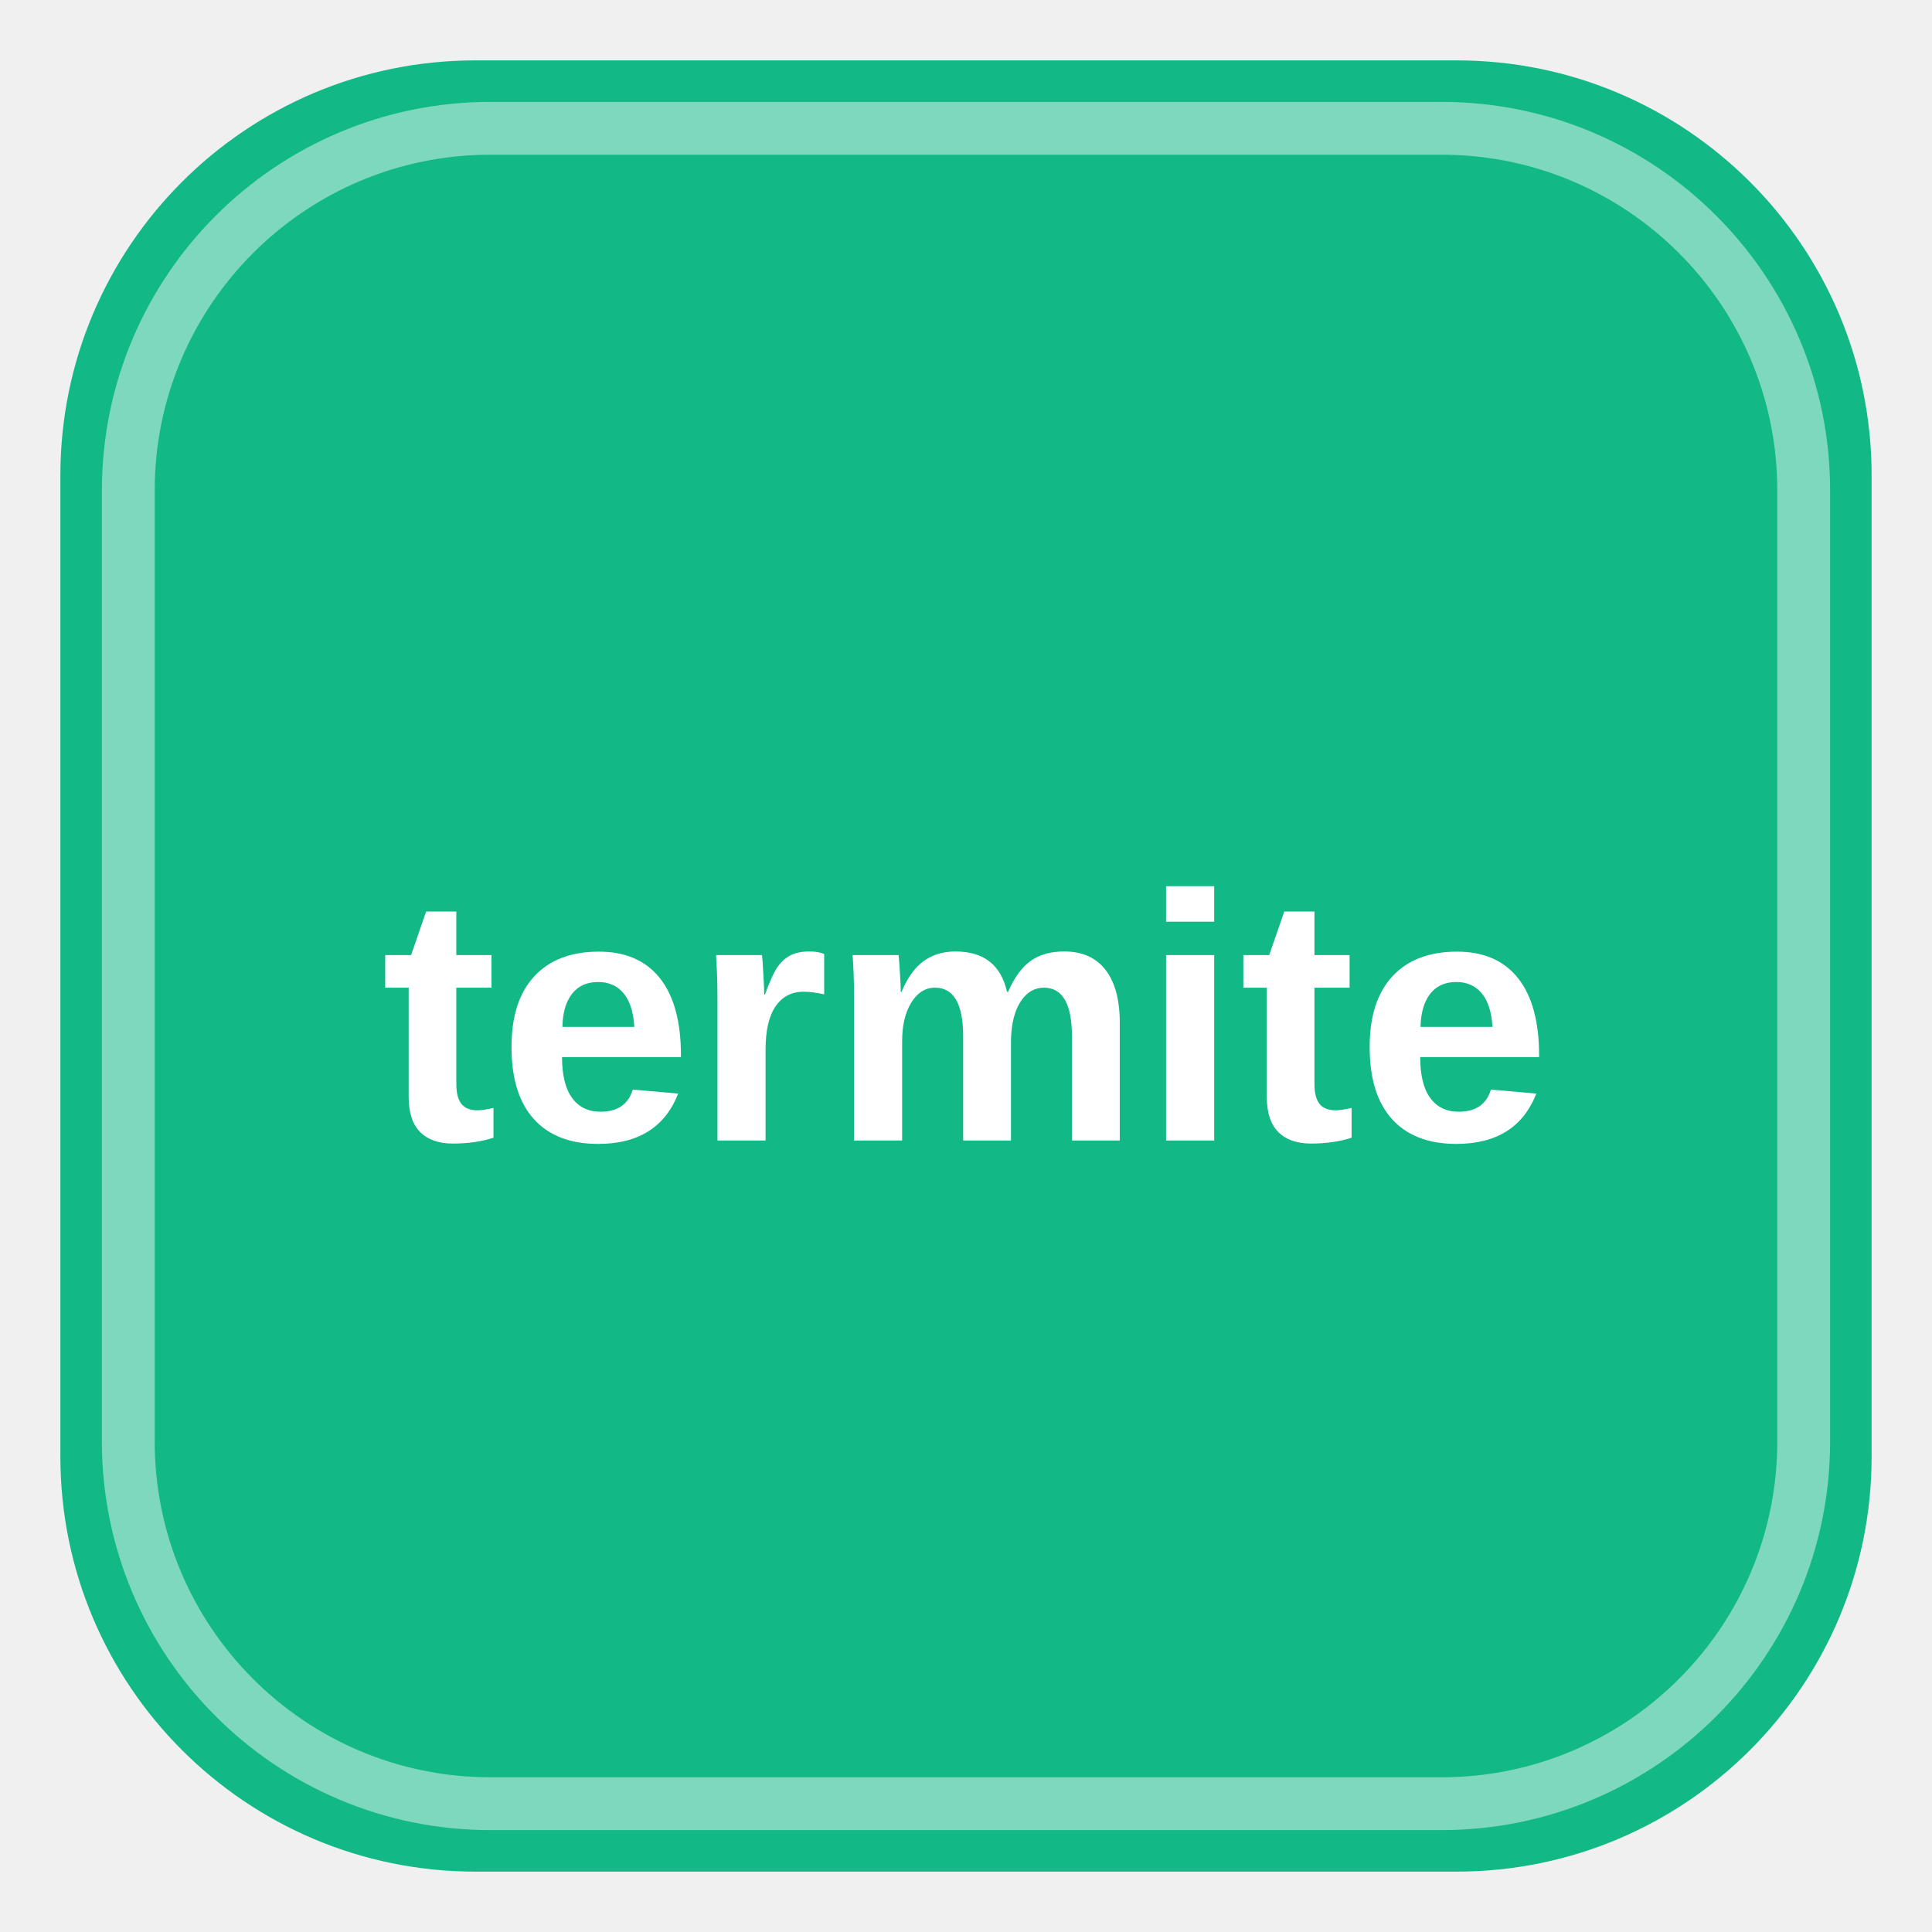
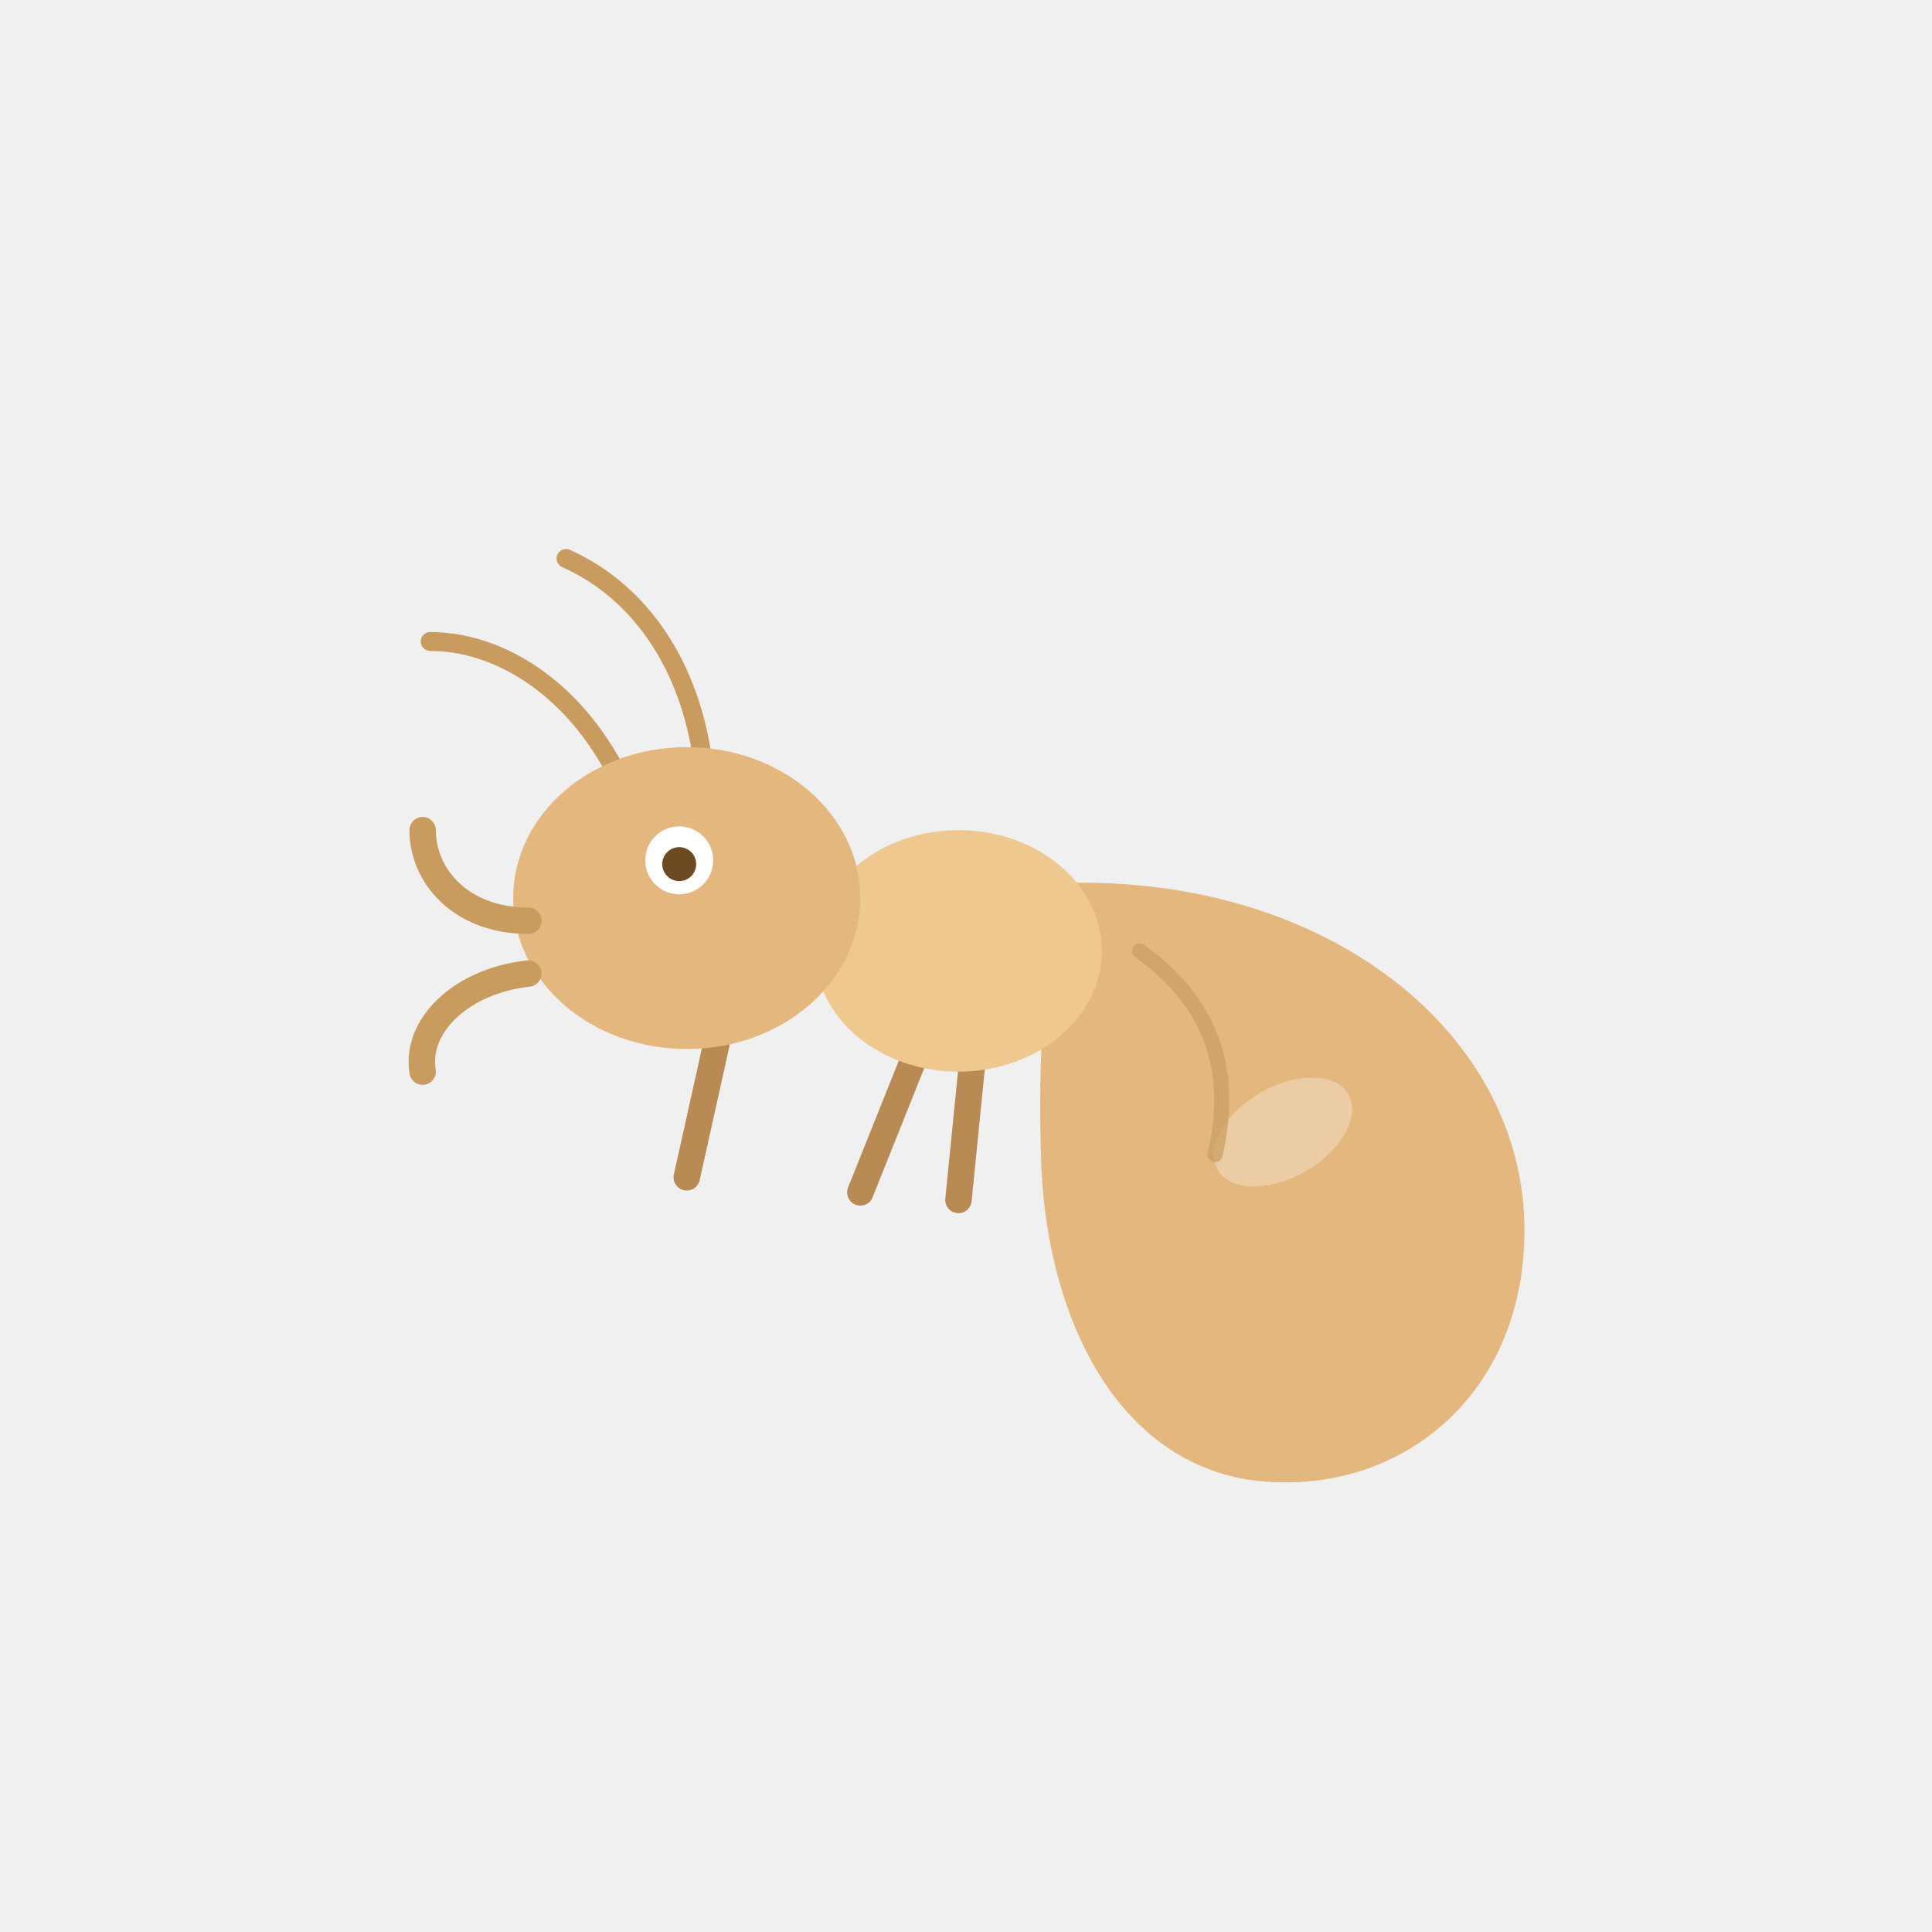
<svg xmlns="http://www.w3.org/2000/svg" width="512" height="512" viewBox="0 0 512 512">
-   <rect x="16" y="16" width="480" height="480" rx="110" fill="#12B886" />
-   <rect x="34" y="34" width="444" height="444" rx="96" fill="none" stroke="rgba(255,255,255,0.45)" stroke-width="14" />
-   <text x="256" y="270" font-family="Arial, Helvetica, sans-serif" font-weight="bold" font-size="93" fill="#FFFFFF" text-anchor="middle" dominant-baseline="central">termite</text>
+   <path d="M164 206 C152 182 132 170 114 170" stroke="#C99B5F" stroke-width="5" fill="none" stroke-linecap="round" stroke-linejoin="round" opacity="1" />
+   <path d="M186 200 C182 174 168 156 150 148" stroke="#C99B5F" stroke-width="5" fill="none" stroke-linecap="round" stroke-linejoin="round" opacity="1" />
+   <path d="M190 276 L182 312" stroke="#B98A54" stroke-width="7" fill="none" stroke-linecap="round" stroke-linejoin="round" opacity="1" />
+   <path d="M244 276 L228 316" stroke="#B98A54" stroke-width="7" fill="none" stroke-linecap="round" stroke-linejoin="round" opacity="1" />
+   <path d="M258 278 L254 318" stroke="#B98A54" stroke-width="7" fill="none" stroke-linecap="round" stroke-linejoin="round" opacity="1" />
+   <path d="M282 234 C352 232 404 274 404 326 C404 372 368 398 330 392 C296 386 278 350 276 310 C275 284 276 256 282 234 Z" fill="#E3B77E" />
+   <ellipse cx="340" cy="300" rx="20" ry="12" fill="#FFFFFF" opacity="0.3" transform="rotate(-30 340 300)" />
+   <path d="M302 252 Q330 272 322 306" stroke="#C99B5F" stroke-width="4" fill="none" stroke-linecap="round" stroke-linejoin="round" opacity="0.7" />
+   <ellipse cx="254" cy="252" rx="38" ry="32" fill="#EFC890" />
+   <ellipse cx="182" cy="238" rx="46" ry="40" fill="#E3B77E" />
+   <path d="M140 244 C122 244 112 232 112 220" stroke="#C99B5F" stroke-width="7" fill="none" stroke-linecap="round" stroke-linejoin="round" opacity="1" />
+   <path d="M140 258 C122 260 110 272 112 284" stroke="#C99B5F" stroke-width="7" fill="none" stroke-linecap="round" stroke-linejoin="round" opacity="1" />
+   <circle cx="180" cy="228" r="9" fill="#FFFFFF" />
+   <circle cx="180" cy="229" r="4.5" fill="#6E4A22" />
+   <circle cx="184" cy="224" r="1.8" fill="#FFFFFF" />
</svg>
